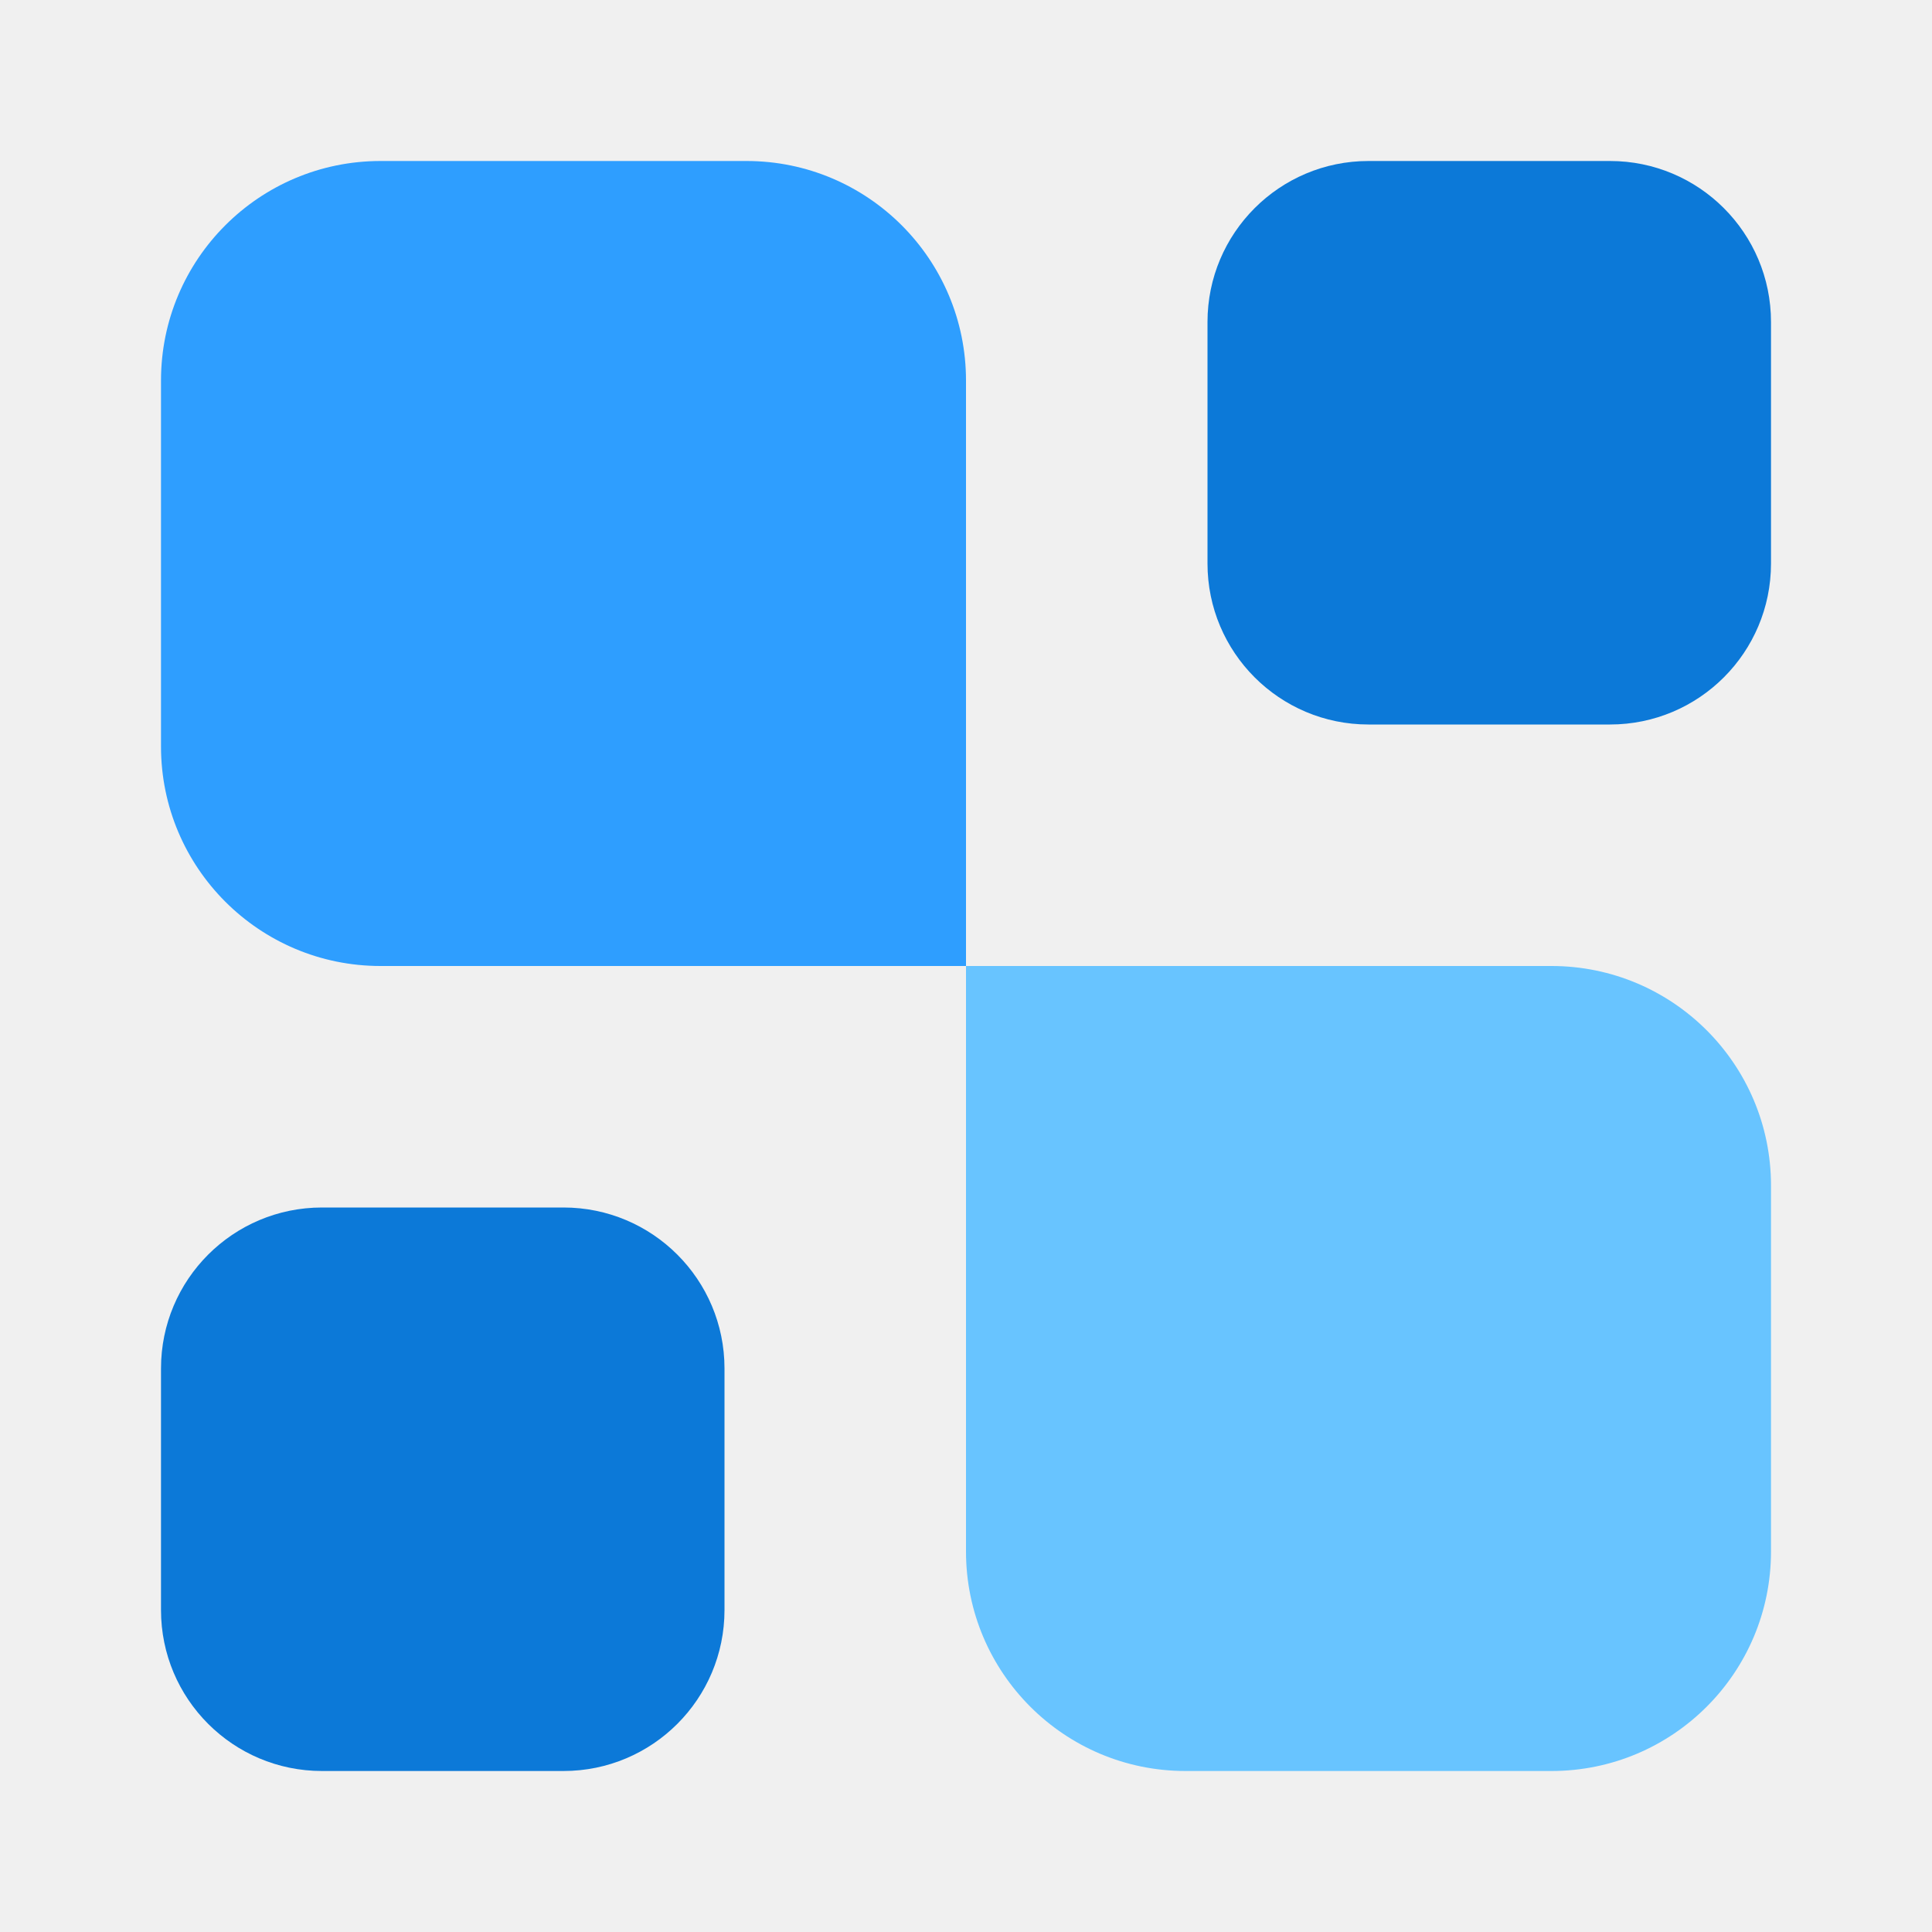
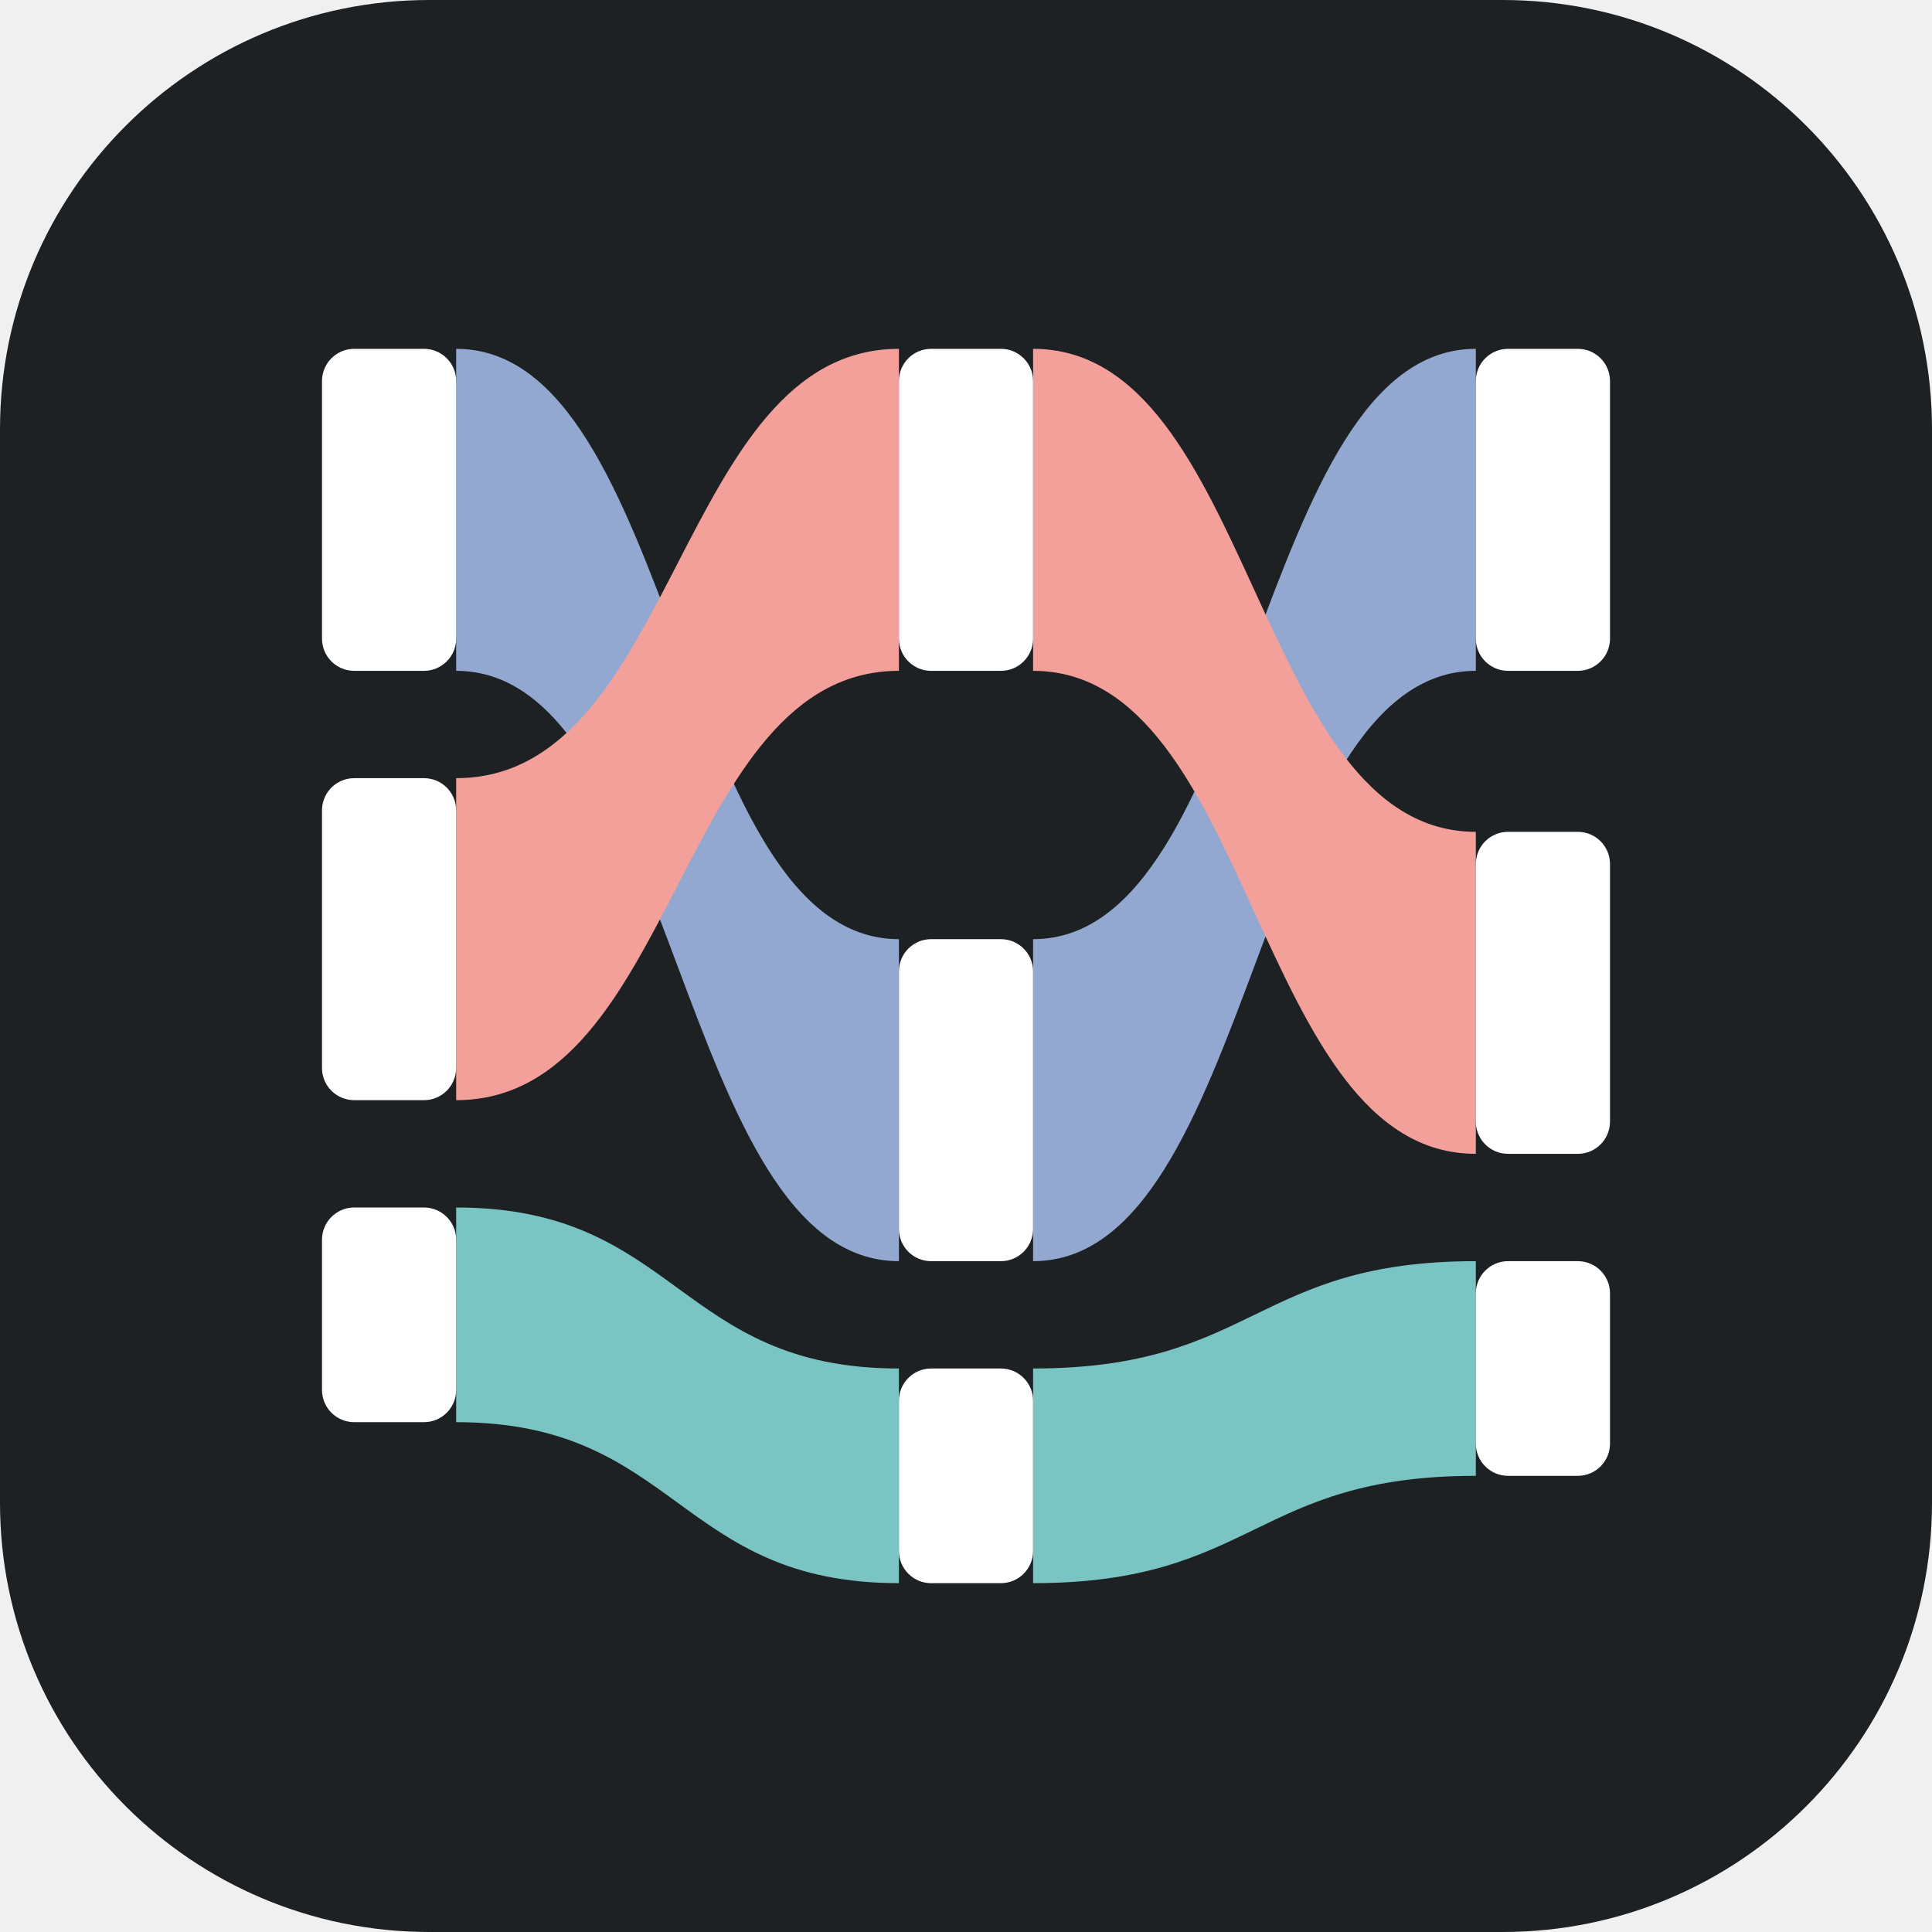
- <svg xmlns="http://www.w3.org/2000/svg" width="24" height="24" viewBox="0 0 24 24" fill="none">
-   <path d="M22 19.273C22 20.779 20.779 22 19.273 22H14.727C13.221 22 12 20.779 12 19.273V12H19.273C20.779 12 22 13.221 22 14.727V19.273Z" fill="#68C4FF" />
-   <path d="M20 2C21.105 2 22 2.895 22 4V7C22 8.105 21.105 9 20 9H17C15.895 9 15 8.105 15 7V4C15 2.895 15.895 2 17 2H20Z" fill="#0C79D8" />
-   <path d="M7 15C8.105 15 9 15.895 9 17V20C9 21.105 8.105 22 7 22H4C2.895 22 2 21.105 2 20V17C2 15.895 2.895 15 4 15H7Z" fill="#0C79D8" />
-   <path d="M12 12H4.727C3.221 12 2 10.779 2 9.273V4.727C2 3.221 3.221 2 4.727 2H9.273C10.779 2 12 3.221 12 4.727V12Z" fill="#2E9EFF" />
+ <svg xmlns="http://www.w3.org/2000/svg" viewBox="0 0 36 36">
+   <rect width="36" height="36" rx="8" fill="#1e2124" />
+   <path fill="#92A8D1" d="M8.5 6.5C12.625 6.5 12.625 17.5 16.75 17.5L16.75 23.5C12.625 23.5 12.625 12.5 8.5 12.5ZM19.25 17.5C23.375 17.5 23.375 6.5 27.5 6.5L27.5 12.5C23.375 12.5 23.375 23.5 19.25 23.5Z" />
+   <path fill="#F4A09A" d="M8.5 14.5C12.625 14.5 12.625 6.5 16.75 6.5L16.75 12.5C12.625 12.5 12.625 20.5 8.5 20.5ZM19.25 6.5C23.375 6.5 23.375 15.5 27.5 15.5L27.5 21.5C23.375 21.5 23.375 12.5 19.25 12.5Z" />
+   <path fill="#7BC4C4" d="M8.5 22.5C12.625 22.5 12.625 25.5 16.75 25.5L16.75 29.5C12.625 29.5 12.625 26.5 8.5 26.5ZM19.25 25.5C23.375 25.5 23.375 23.5 27.5 23.5L27.5 27.5C23.375 27.5 23.375 29.5 19.25 29.5Z" />
+   <rect x="6" y="6.5" width="2.5" height="6.0" rx=".6" fill="#fff" />
+   <rect x="6" y="14.5" width="2.5" height="6.0" rx=".6" fill="#fff" />
+   <rect x="6" y="22.5" width="2.5" height="4.0" rx=".6" fill="#fff" />
+   <rect x="16.75" y="17.5" width="2.5" height="6.0" rx=".6" fill="#fff" />
+   <rect x="16.75" y="6.5" width="2.5" height="6.0" rx=".6" fill="#fff" />
+   <rect x="16.75" y="25.5" width="2.5" height="4.0" rx=".6" fill="#fff" />
+   <rect x="27.5" y="6.5" width="2.5" height="6.0" rx=".6" fill="#fff" />
+   <rect x="27.5" y="15.5" width="2.5" height="6.0" rx=".6" fill="#fff" />
+   <rect x="27.5" y="23.5" width="2.5" height="4.0" rx=".6" fill="#fff" />
</svg>
